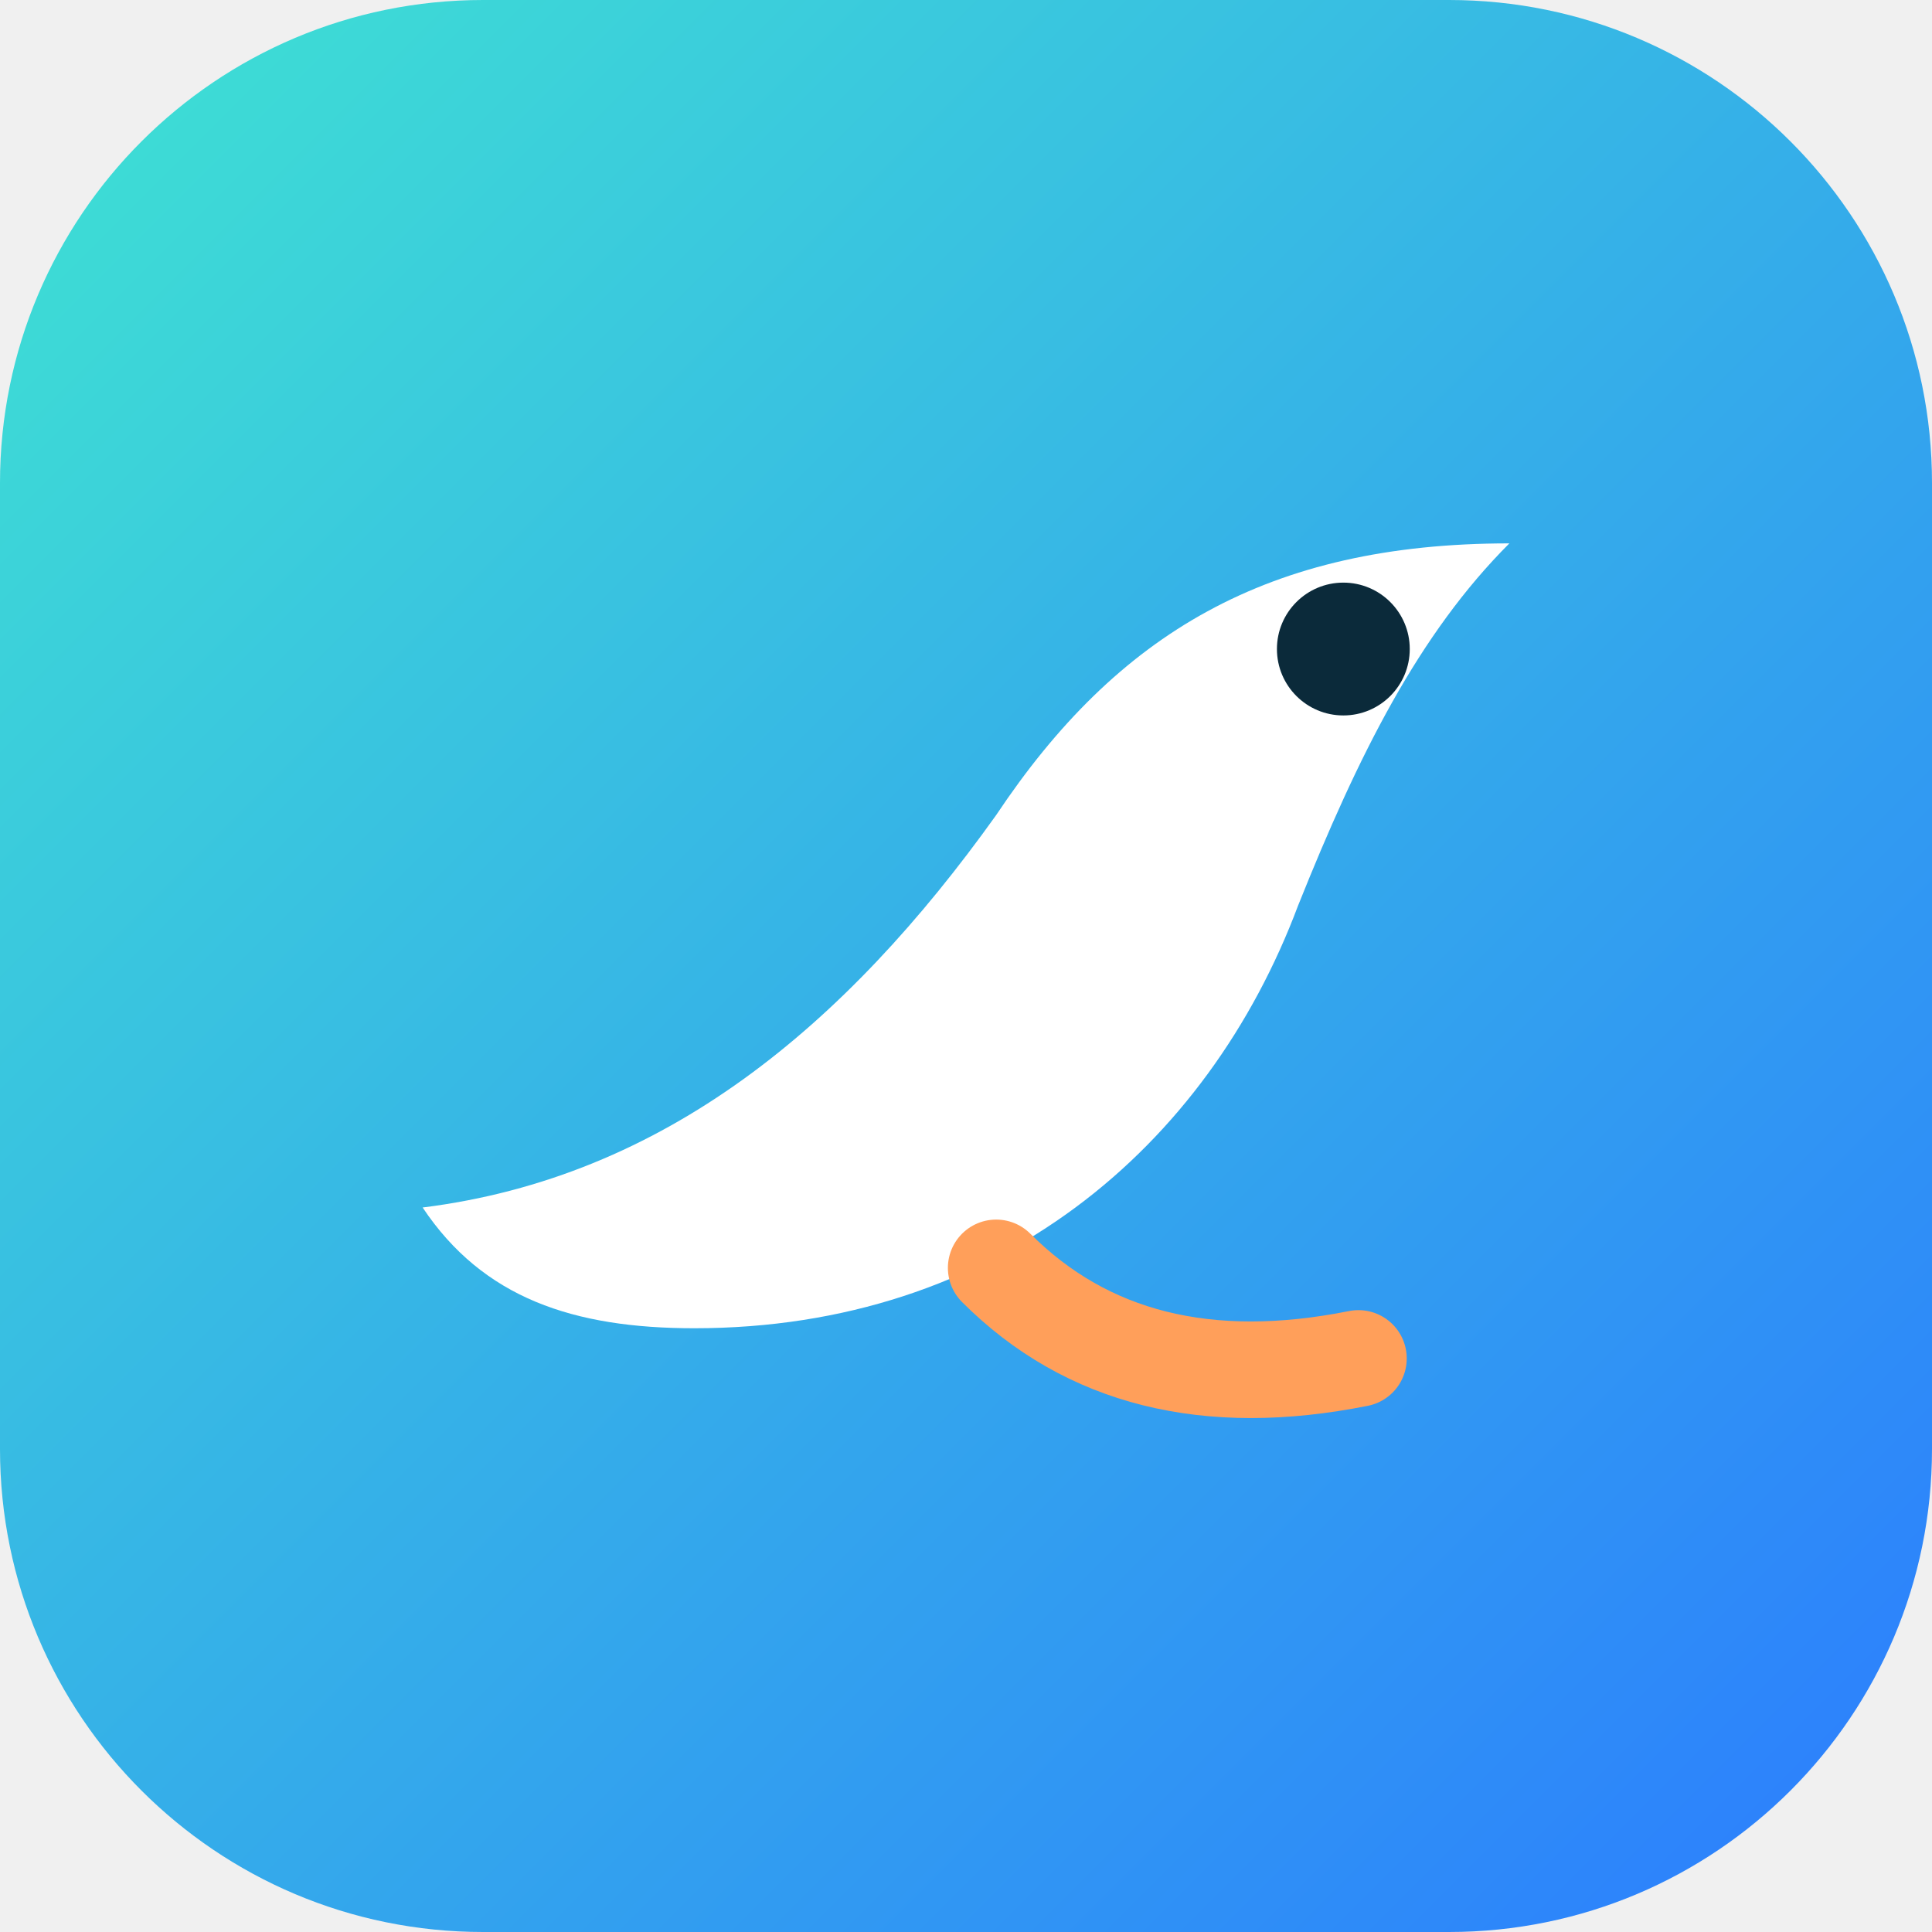
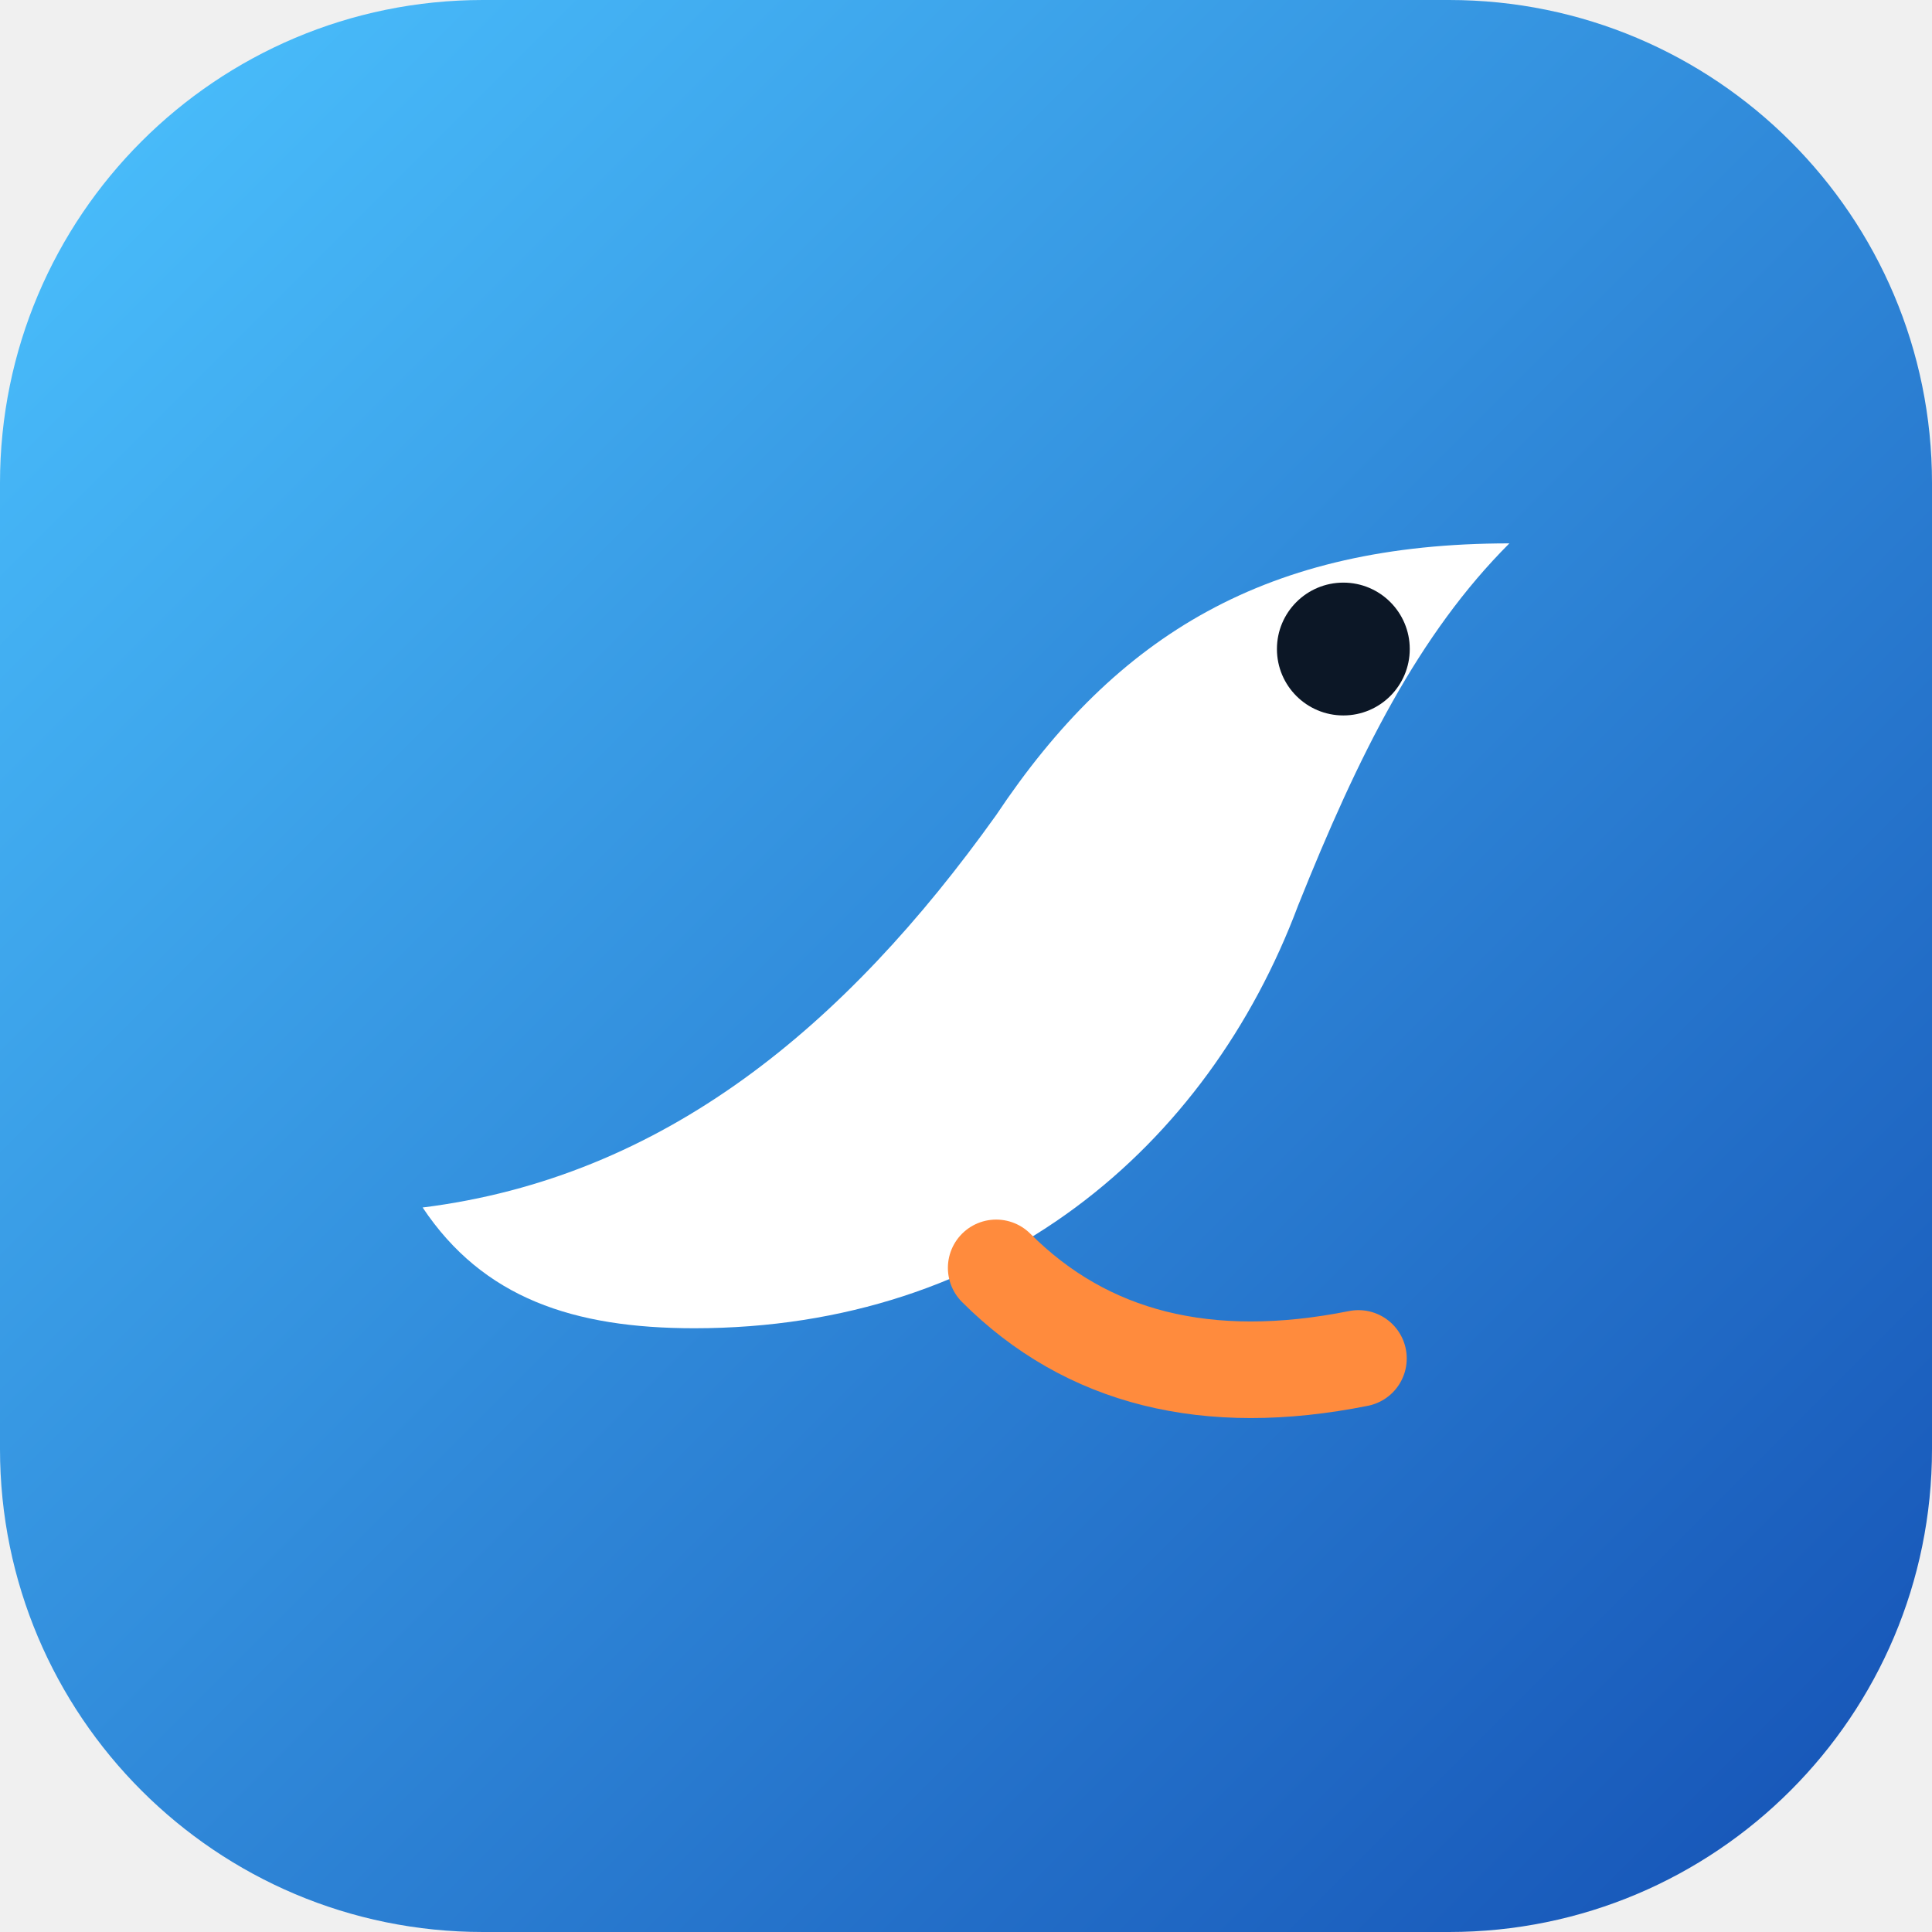
<svg xmlns="http://www.w3.org/2000/svg" width="64" height="64" viewBox="0 0 64 64">
  <defs>
    <linearGradient id="g" x1="0" y1="0" x2="1" y2="1">
-       <stop offset="0" stop-color="#3FE3D2" />
-       <stop offset="1" stop-color="#2B7BFF" />
+       <stop offset="0" stop-color="#4CC3FF" />
+       <stop offset="1" stop-color="#1450B4" />
    </linearGradient>
  </defs>
  <rect width="64" height="64" rx="16" fill="url(#g)" />
  <path d="M14 40c8-1 14-6 19-13 4-6 9-9 17-9-3 3-5 7-7 12-3 8-10 14-20 14-4 0-7-1-9-4z" fill="#ffffff" />
-   <circle cx="44.5" cy="21.5" r="2.2" fill="#0B2A3A" />
-   <path d="M33 42c3 3 7 4 12 3" stroke="#FF9F5A" stroke-width="3.2" stroke-linecap="round" fill="none" />
+   <circle cx="44.5" cy="21.5" r="2.2" fill="#0C1726" />
+   <path d="M33 42c3 3 7 4 12 3" stroke="#FF8B3D" stroke-width="3.2" stroke-linecap="round" fill="none" />
</svg>
